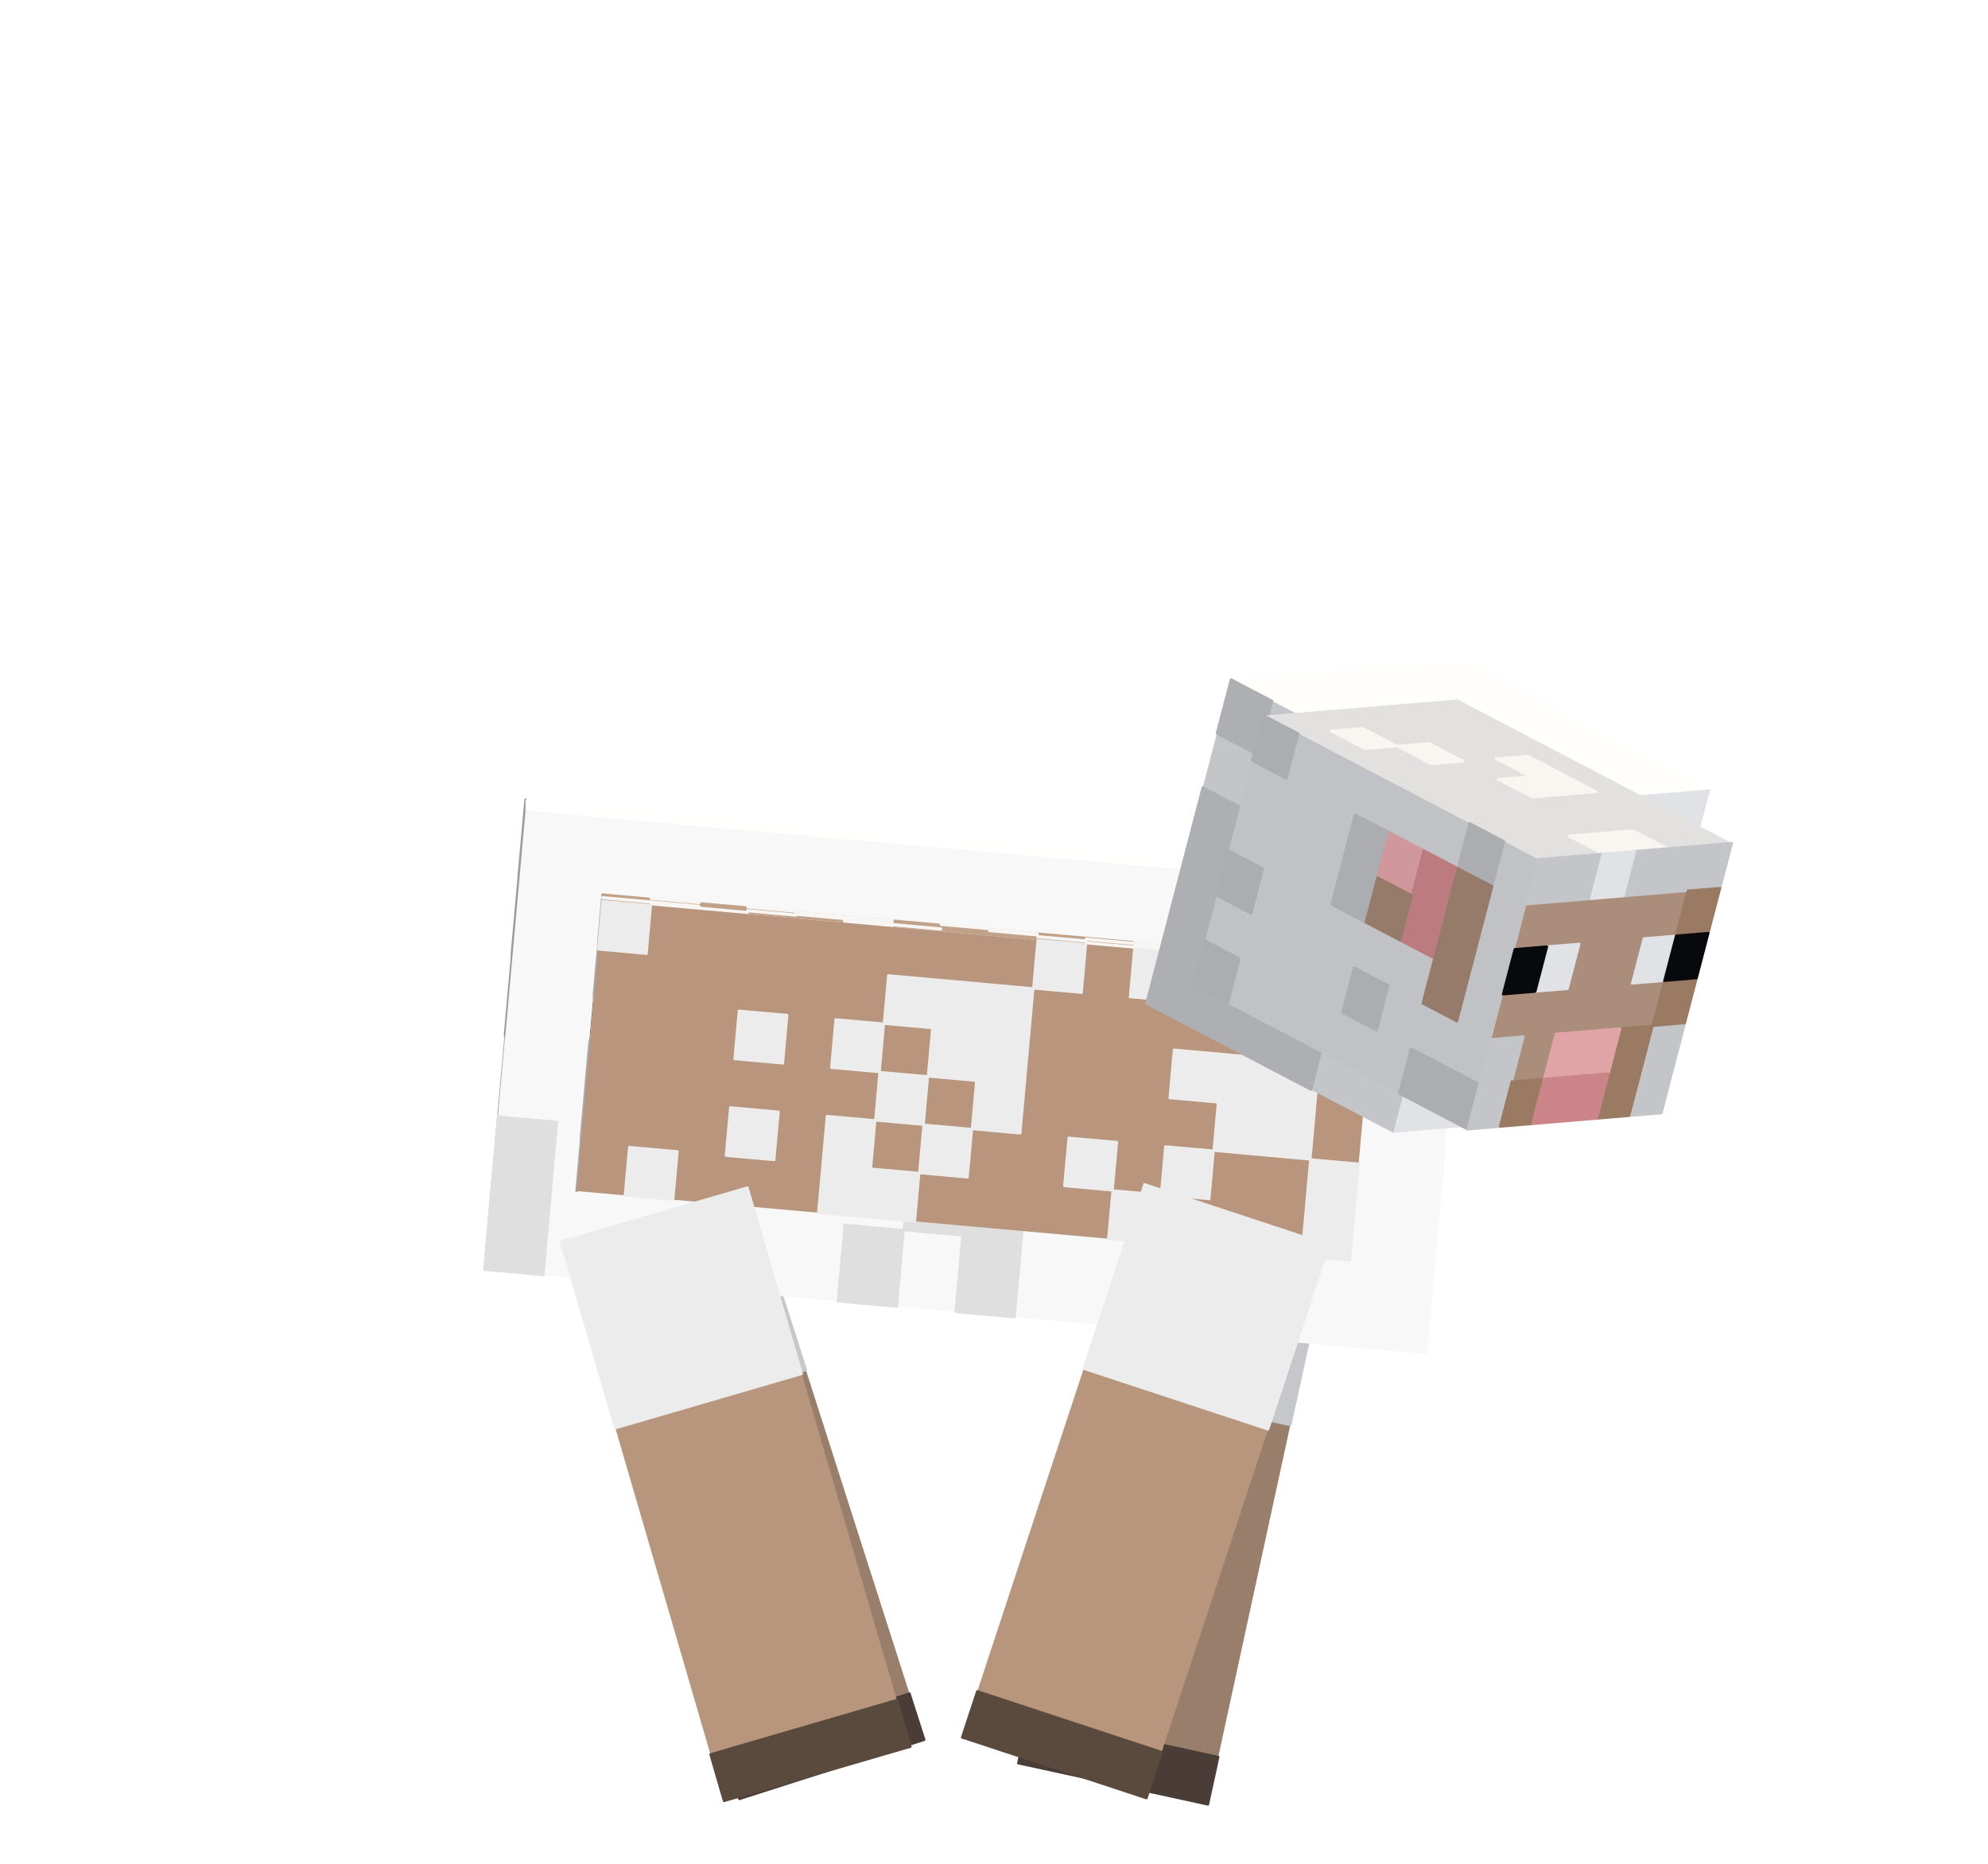
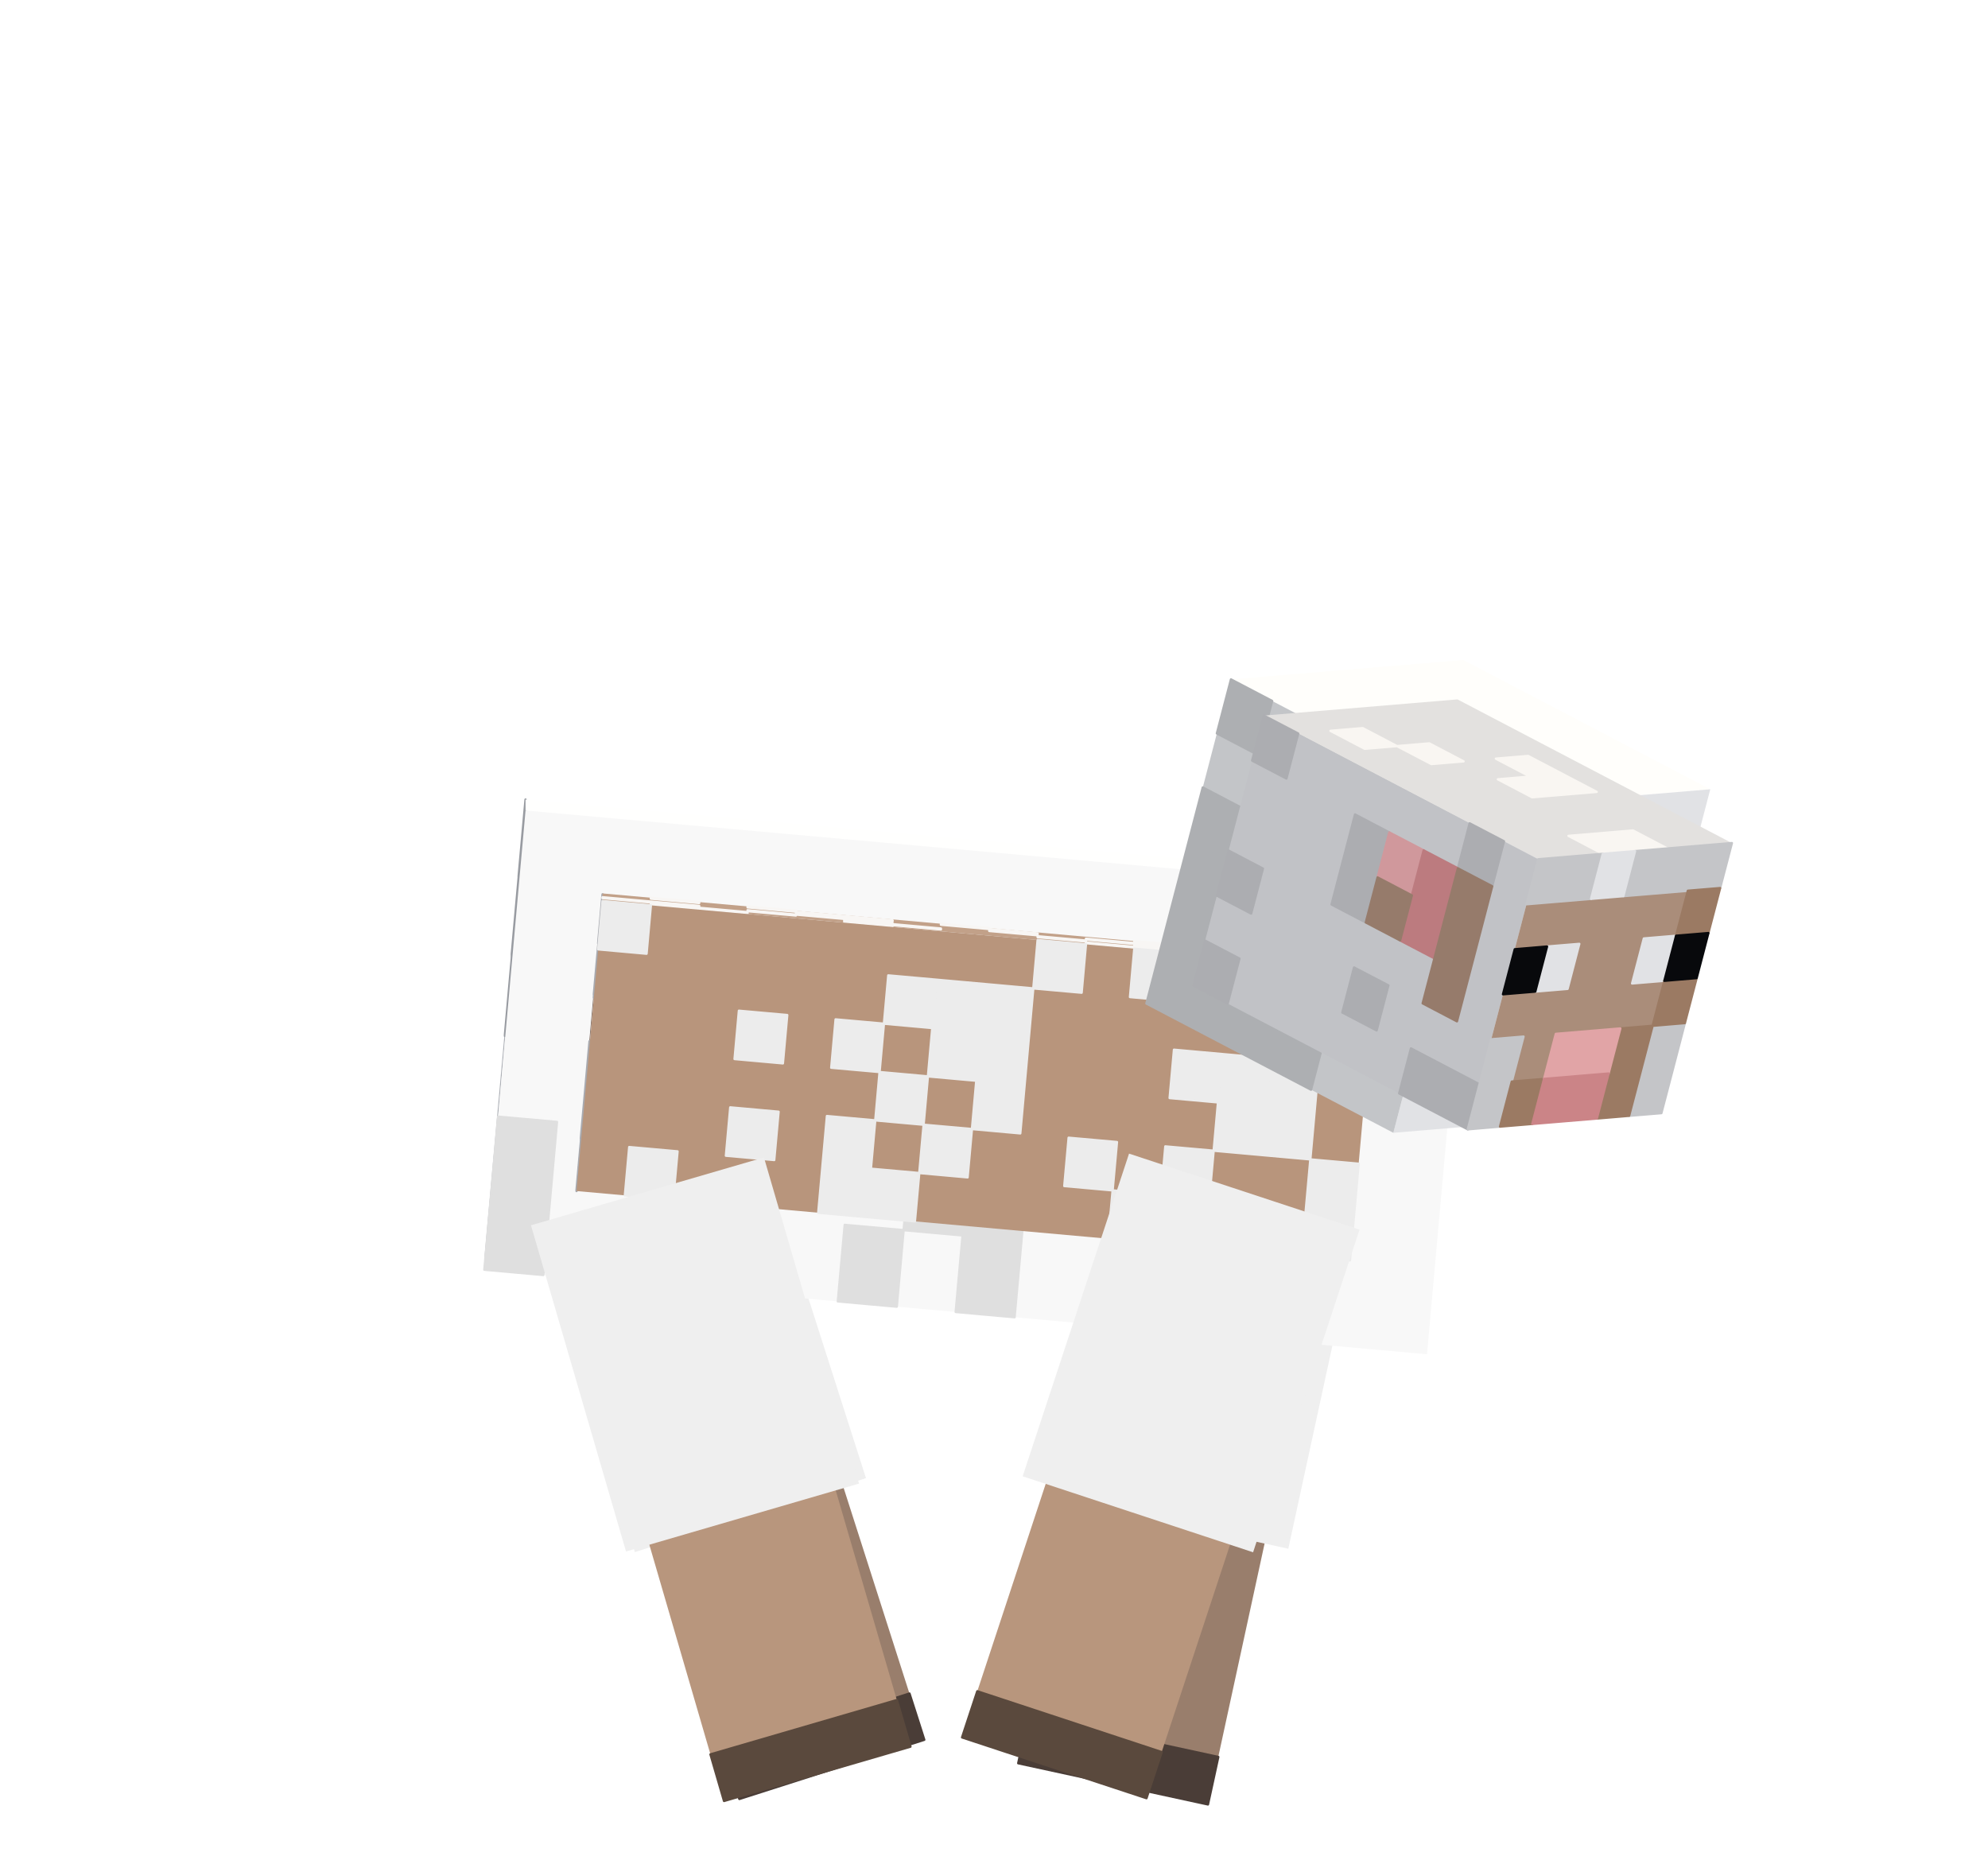
<svg xmlns="http://www.w3.org/2000/svg" viewBox="0 0 512 480" width="512" height="480" role="img" aria-labelledby="rest-5-title">
  <g id="sheep">
    <g id="leg-front-left" aria-label="Front left leg">
      <g class="face" data-face="nx">
        <path fill="#997e6c" d="M294.07 307.52L342.93 318.12L311.1 464.71L262.24 454.1Z" />
        <path fill="#c5c7ca" stroke="#c5c7ca" stroke-width=".6" stroke-linejoin="round" d="M294.07 307.52L342.93 318.12L340.28 330.34L291.42 319.73ZM291.42 319.73L340.28 330.34L337.63 342.56L288.76 331.95ZM288.76 331.95L337.63 342.56L334.97 354.77L286.11 344.16ZM286.11 344.16L334.97 354.77L332.32 366.99L283.46 356.38Z" />
        <path fill="#4a3d37" stroke="#4a3d37" stroke-width=".6" stroke-linejoin="round" d="M264.89 441.89L313.76 452.49L311.1 464.71L262.24 454.1Z" />
      </g>
    </g>
    <g id="leg-hind-left" aria-label="Hind left leg">
      <g class="face" data-face="nx">
        <path fill="#997e6c" d="M144.69 320.44L192.31 305.2L238.04 448.06L190.42 463.3Z" />
        <path fill="#c5c7ca" stroke="#c5c7ca" stroke-width=".6" stroke-linejoin="round" d="M144.69 320.44L192.31 305.2L196.12 317.1L148.5 332.35ZM148.5 332.35L196.12 317.1L199.93 329.01L152.31 344.25ZM152.31 344.25L199.93 329.01L203.74 340.91L156.12 356.16ZM156.12 356.16L203.74 340.91L207.55 352.82L159.93 368.06Z" />
        <path fill="#4a3d37" stroke="#4a3d37" stroke-width=".6" stroke-linejoin="round" d="M186.61 451.4L234.23 436.15L238.04 448.06L190.42 463.3Z" />
+       </g>
+     </g>
+     <g id="wool-front-left" aria-label="Wool front left">
+       <g class="face" data-face="nx">
+         <path fill="#efefef" d="M289.29 300.08L350.36 313.34L331.8 398.85L270.72 385.59Z" />
+       </g>
+     </g>
+     <g id="wool-hind-left" aria-label="Wool hind left">
+       <g class="face" data-face="nx">
+         <path fill="#efefef" d="M136.83 316.39L196.36 297.34L223.03 380.68L163.51 399.73Z" />
      </g>
    </g>
    <g id="wool-body" aria-label="Wool body">
      <g class="face" data-face="bottom">
        <path fill="#adb0b6" d="M124.74 327L124.74 324.17L135.35 205.92L135.35 208.74Z" />
        <path fill="#989ba1" stroke="#989ba1" stroke-width=".6" stroke-linejoin="round" d="M130.05 266.81L130.05 266.46L131.81 246.75L131.81 247.1ZM131.81 247.81L131.81 247.46L133.58 227.75L133.58 228.1ZM131.81 247.1L131.81 246.4L133.58 226.69L133.58 227.39ZM131.81 246.04L131.81 245.69L133.58 225.98L133.58 226.34ZM133.58 228.45L133.58 225.63L135.35 205.92L135.35 208.74Z" />
      </g>
      <g class="face" data-face="back">
        <path fill="#fffffe" d="M378.13 227.69L378.13 230.51L135.35 208.74L135.35 205.92Z" />
      </g>
      <g class="face" data-face="nx">
        <path fill="#f8f8f8" d="M378.13 230.51L367.52 348.77L124.74 327L135.35 208.74Z" />
        <path fill="#dfdfdf" stroke="#dfdfdf" stroke-width=".6" stroke-linejoin="round" d="M264.84 299.82L261.3 339.24L246.13 337.88L249.67 298.46ZM249.67 298.46L247.9 318.17L232.72 316.81L234.49 297.1ZM232.72 316.81L230.96 336.52L215.78 335.16L217.55 315.45ZM143.45 288.94L139.92 328.36L124.74 327L128.28 287.58Z" />
      </g>
    </g>
    <g id="body" aria-label="Body">
      <g class="face" data-face="bottom">
        <path fill="#7d695f" d="M148.48 306.74L148.48 304.77L155.18 230.09L155.18 232.05Z" />
        <path fill="#a8aab0" stroke="#a8aab0" stroke-width=".6" stroke-linejoin="round" d="M148.48 306.74L148.48 306.49L149.6 294.04L149.6 294.29ZM149.6 294.29L149.6 293.8L150.72 281.35L150.72 281.84ZM149.6 293.31L149.6 293.06L150.72 280.61L150.72 280.86ZM150.72 280.86L150.72 280.61L151.83 268.17L151.83 268.41ZM152.95 256.95L152.95 256.7L154.07 244.25L154.07 244.5ZM152.95 256.21L152.95 255.96L154.07 243.52L154.07 243.76ZM154.07 244.01L154.07 243.76L155.18 231.31L155.18 231.56ZM154.07 243.03L154.07 242.78L155.18 230.33L155.18 230.58Z" />
      </g>
      <g class="face" data-face="back">
        <path fill="#c2a189" d="M354.38 247.95L354.38 249.91L155.18 232.05L155.18 230.09Z" />
        <path fill="#f8f6f4" stroke="#f8f6f4" stroke-width=".6" stroke-linejoin="round" d="M341.93 247.82L341.93 248.31L329.48 247.19L329.48 246.7ZM329.48 247.19L329.48 247.44L317.03 246.32L317.03 246.07ZM317.03 245.34L317.03 245.58L304.58 244.47L304.58 244.22ZM304.58 243.48L304.58 243.73L292.13 242.61L292.13 242.37ZM304.58 244.22L304.58 244.71L292.13 243.6L292.13 243.1ZM304.58 244.96L304.58 245.45L292.13 244.33L292.13 243.84ZM292.13 242.86L292.13 243.1L279.68 241.99L279.68 241.74ZM292.13 243.84L292.13 244.09L279.68 242.97L279.68 242.72ZM279.68 242.23L279.68 242.48L267.23 241.36L267.23 241.12ZM267.23 240.38L267.23 240.87L254.78 239.76L254.78 239.26ZM254.78 239.02L254.78 239.26L242.33 238.15L242.33 237.9ZM242.33 239.13L242.33 239.38L229.88 238.26L229.88 238.01ZM229.88 237.03L229.88 237.28L217.43 236.16L217.43 235.92ZM229.88 237.77L229.88 238.5L217.43 237.39L217.43 236.65ZM217.43 235.92L217.43 236.16L204.98 235.04L204.98 234.8ZM217.43 236.41L217.43 236.65L204.98 235.54L204.98 235.29ZM204.98 234.55L204.98 234.8L192.53 233.68L192.53 233.44ZM204.98 235.54L204.98 235.78L192.53 234.66L192.53 234.42ZM192.53 234.91L192.53 235.16L180.08 234.04L180.08 233.79ZM180.08 232.32L180.08 232.57L167.63 231.45L167.63 231.2ZM180.08 233.3L180.08 233.55L167.63 232.43L167.63 232.19ZM180.08 233.79L180.08 234.28L167.63 233.17L167.63 232.68ZM167.63 232.19L167.63 232.43L155.18 231.31L155.18 231.07Z" />
      </g>
      <g class="face" data-face="nx">
        <path fill="#b8957c" d="M354.38 249.91L347.68 324.6L148.48 306.74L155.18 232.05Z" />
        <path fill="#ececec" stroke="#ececec" stroke-width=".6" stroke-linejoin="round" d="M353.27 262.36L352.15 274.81L339.7 273.69L340.82 261.24ZM349.92 299.7L347.68 324.6L335.23 323.48L337.47 298.59ZM339.7 273.69L337.47 298.59L325.02 297.47L327.25 272.58ZM329.48 247.68L328.37 260.13L315.92 259.01L317.03 246.56ZM327.25 272.58L325.02 297.47L312.57 296.35L314.8 271.46ZM314.8 271.46L313.68 283.91L301.23 282.79L302.35 270.34ZM312.57 296.35L311.45 308.8L299 307.69L300.12 295.24ZM304.58 245.45L303.47 257.9L291.02 256.78L292.13 244.33ZM299 307.69L297.88 320.13L285.43 319.02L286.55 306.57ZM287.67 294.12L286.55 306.57L274.1 305.45L275.22 293.01ZM279.68 243.22L278.57 255.66L266.12 254.55L267.23 242.1ZM266.12 254.55L262.77 291.89L250.32 290.77L253.67 253.43ZM253.67 253.43L251.43 278.33L238.98 277.21L241.22 252.31ZM250.32 290.77L249.2 303.22L236.75 302.1L237.87 289.66ZM241.22 252.31L240.1 264.76L227.65 263.64L228.77 251.2ZM238.98 277.21L237.87 289.66L225.42 288.54L226.53 276.09ZM236.75 302.1L235.63 314.55L223.18 313.44L224.3 300.99ZM227.65 263.64L226.53 276.09L214.08 274.98L215.2 262.53ZM225.42 288.54L223.18 313.44L210.73 312.32L212.97 287.42ZM202.75 261.41L201.63 273.86L189.18 272.74L190.3 260.3ZM200.52 286.31L199.4 298.75L186.95 297.64L188.07 285.19ZM174.5 296.52L173.38 308.97L160.93 307.85L162.05 295.41ZM167.63 233.17L166.52 245.62L154.07 244.5L155.18 232.05Z" />
      </g>
    </g>
    <g id="wool-head" aria-label="Wool head">
      <g class="face" data-face="top">
        <path fill="#fffefb" d="M317.03 174.97L376.87 169.97L440.47 203.27L380.63 208.27Z" />
      </g>
      <g class="face" data-face="front">
        <path fill="#e1e2e5" d="M380.63 208.27L440.47 203.27L418.68 286.73L358.85 291.74Z" />
      </g>
      <g class="face" data-face="nx">
        <path fill="#c3c5c8" d="M317.03 174.97L380.63 208.27L358.85 291.74L295.25 258.44Z" />
        <path fill="#adafb2" stroke="#adafb2" stroke-width=".6" stroke-linejoin="round" d="M317.03 174.97L327.63 180.52L324 194.43L313.4 188.88ZM309.77 202.8L320.37 208.35L316.74 222.26L306.14 216.71ZM306.14 216.71L316.74 222.26L313.11 236.17L302.51 230.62ZM302.51 230.62L313.11 236.17L309.48 250.08L298.88 244.53ZM298.88 244.53L341.28 266.73L337.65 280.64L295.25 258.44Z" />
      </g>
    </g>
    <g id="head" aria-label="Head">
      <g class="face" data-face="top">
        <path fill="#e3e1df" d="M325.5 184.29L375.37 180.12L446.04 217.12L396.17 221.29Z" />
        <path fill="#f9f6f2" stroke="#f9f6f2" stroke-width=".6" stroke-linejoin="round" d="M342.65 188.22L350.96 187.52L359.79 192.15L351.48 192.84ZM359.79 192.15L368.1 191.45L376.94 196.08L368.63 196.77ZM385.25 195.38L393.56 194.69L402.39 199.31L394.08 200.01ZM385.77 200.7L402.39 199.31L411.22 203.94L394.6 205.33ZM403.96 215.27L420.58 213.88L429.41 218.51L412.79 219.9Z" />
      </g>
      <g class="face" data-face="nx">
        <path fill="#c1c2c6" d="M325.5 184.29L396.17 221.29L378.02 290.84L307.35 253.84Z" />
        <path fill="#acadb1" stroke="#acadb1" stroke-width=".6" stroke-linejoin="round" d="M325.5 184.29L334.34 188.91L331.31 200.5L322.48 195.88ZM378.5 212.04L387.34 216.66L384.31 228.25L375.48 223.63ZM348.98 209.75L357.81 214.38L354.79 225.97L345.95 221.35ZM345.95 221.35L354.79 225.97L351.76 237.56L342.93 232.94ZM316.43 219.06L325.26 223.69L322.23 235.28L313.4 230.66ZM348.73 249.16L357.57 253.78L354.54 265.37L345.71 260.75ZM310.38 242.25L319.21 246.87L316.18 258.46L307.35 253.84ZM363.38 270L381.04 279.25L378.02 290.84L360.35 281.59Z" />
        <path fill="#d0989c" stroke="#d0989c" stroke-width=".6" stroke-linejoin="round" d="M357.81 214.38L366.65 219L363.62 230.6L354.79 225.97Z" />
        <path fill="#bc7b7f" stroke="#bc7b7f" stroke-width=".6" stroke-linejoin="round" d="M366.65 219L375.48 223.63L372.45 235.22L363.62 230.6ZM363.62 230.6L372.45 235.22L369.43 246.81L360.59 242.19Z" />
        <path fill="#967b6b" stroke="#967b6b" stroke-width=".6" stroke-linejoin="round" d="M375.48 223.63L384.31 228.25L381.29 239.85L372.45 235.22ZM354.79 225.97L363.62 230.6L360.59 242.19L351.76 237.56ZM372.45 235.22L381.29 239.85L378.26 251.44L369.43 246.81ZM369.43 246.81L378.26 251.44L375.23 263.03L366.4 258.4Z" />
      </g>
      <g class="face" data-face="front">
        <path fill="#aa8d7a" d="M396.17 221.29L446.04 217.12L427.88 286.67L378.02 290.84Z" />
        <path fill="#c4c5c8" stroke="#c4c5c8" stroke-width=".6" stroke-linejoin="round" d="M396.17 221.29L412.79 219.9L409.77 231.49L393.15 232.88ZM421.1 219.2L446.04 217.12L443.01 228.71L418.08 230.79ZM384.07 267.65L392.38 266.96L389.35 278.55L381.04 279.25ZM425.62 264.18L433.93 263.48L430.91 275.08L422.6 275.77ZM381.04 279.25L389.35 278.55L386.33 290.14L378.02 290.84ZM422.6 275.77L430.91 275.08L427.88 286.67L419.57 287.36Z" />
        <path fill="#e1e2e5" stroke="#e1e2e5" stroke-width=".6" stroke-linejoin="round" d="M412.79 219.9L421.1 219.2L418.08 230.79L409.77 231.49ZM398.43 243.77L406.74 243.08L403.72 254.67L395.4 255.37ZM423.36 241.69L431.67 240.99L428.65 252.59L420.34 253.28Z" />
        <path fill="#9b7a63" stroke="#9b7a63" stroke-width=".6" stroke-linejoin="round" d="M434.7 229.4L443.01 228.71L439.98 240.3L431.67 240.99ZM428.65 252.59L436.96 251.89L433.93 263.48L425.62 264.18ZM417.31 264.87L425.62 264.18L422.6 275.77L414.28 276.47ZM389.35 278.55L397.66 277.86L394.64 289.45L386.33 290.14ZM414.28 276.47L422.6 275.77L419.57 287.36L411.26 288.06Z" />
        <path fill="#08090c" stroke="#08090c" stroke-width=".6" stroke-linejoin="round" d="M390.12 244.47L398.43 243.77L395.4 255.37L387.09 256.06ZM431.67 240.99L439.98 240.3L436.96 251.89L428.65 252.59Z" />
        <path fill="#e1a4a6" stroke="#e1a4a6" stroke-width=".6" stroke-linejoin="round" d="M400.69 266.26L417.31 264.87L414.28 276.47L397.66 277.86Z" />
        <path fill="#cb8487" stroke="#cb8487" stroke-width=".6" stroke-linejoin="round" d="M397.66 277.86L414.28 276.47L411.26 288.06L394.64 289.45Z" />
      </g>
    </g>
    <g id="leg-front-right" aria-label="Front right leg">
      <g class="face" data-face="nx">
        <path fill="#b8967d" d="M294.76 304.99L342.24 320.65L295.27 463.1L247.78 447.45Z" />
        <path fill="#ececec" stroke="#ececec" stroke-width=".6" stroke-linejoin="round" d="M294.76 304.99L342.24 320.65L338.33 332.52L290.84 316.86ZM290.84 316.86L338.33 332.52L334.41 344.39L286.93 328.73ZM286.93 328.73L334.41 344.39L330.5 356.26L283.01 340.6ZM283.01 340.6L330.5 356.26L326.58 368.13L279.1 352.48Z" />
        <path fill="#5a493d" stroke="#5a493d" stroke-width=".6" stroke-linejoin="round" d="M251.7 435.57L299.18 451.23L295.27 463.1L247.78 447.45Z" />
      </g>
    </g>
    <g id="leg-hind-right" aria-label="Hind right leg">
      <g class="face" data-face="nx">
        <path fill="#b8967d" d="M144.5 319.82L192.5 305.82L234.48 449.83L186.47 463.82Z" />
        <path fill="#ececec" stroke="#ececec" stroke-width=".6" stroke-linejoin="round" d="M144.5 319.82L192.5 305.82L196 317.83L148 331.82ZM148 331.82L196 317.83L199.5 329.83L151.49 343.82ZM151.49 343.82L199.5 329.83L202.99 341.83L154.99 355.82ZM154.99 355.82L202.99 341.83L206.49 353.83L158.49 367.82Z" />
        <path fill="#5a493d" stroke="#5a493d" stroke-width=".6" stroke-linejoin="round" d="M182.98 451.82L230.98 437.83L234.48 449.83L186.47 463.82Z" />
      </g>
    </g>
+     <g id="wool-front-right" aria-label="Wool front right">
+       <g class="face" data-face="nx">
+         <path fill="#efefef" d="M290.78 297.1L350.14 316.67L322.73 399.77L263.38 380.2Z" />
+       </g>
+     </g>
+     <g id="wool-hind-right" aria-label="Wool hind right">
+       <g class="face" data-face="nx">
+         <path fill="#efefef" d="M136.75 315.56L196.75 298.08L221.24 382.08L161.23 399.57Z" />
+       </g>
+     </g>
  </g>
</svg>
